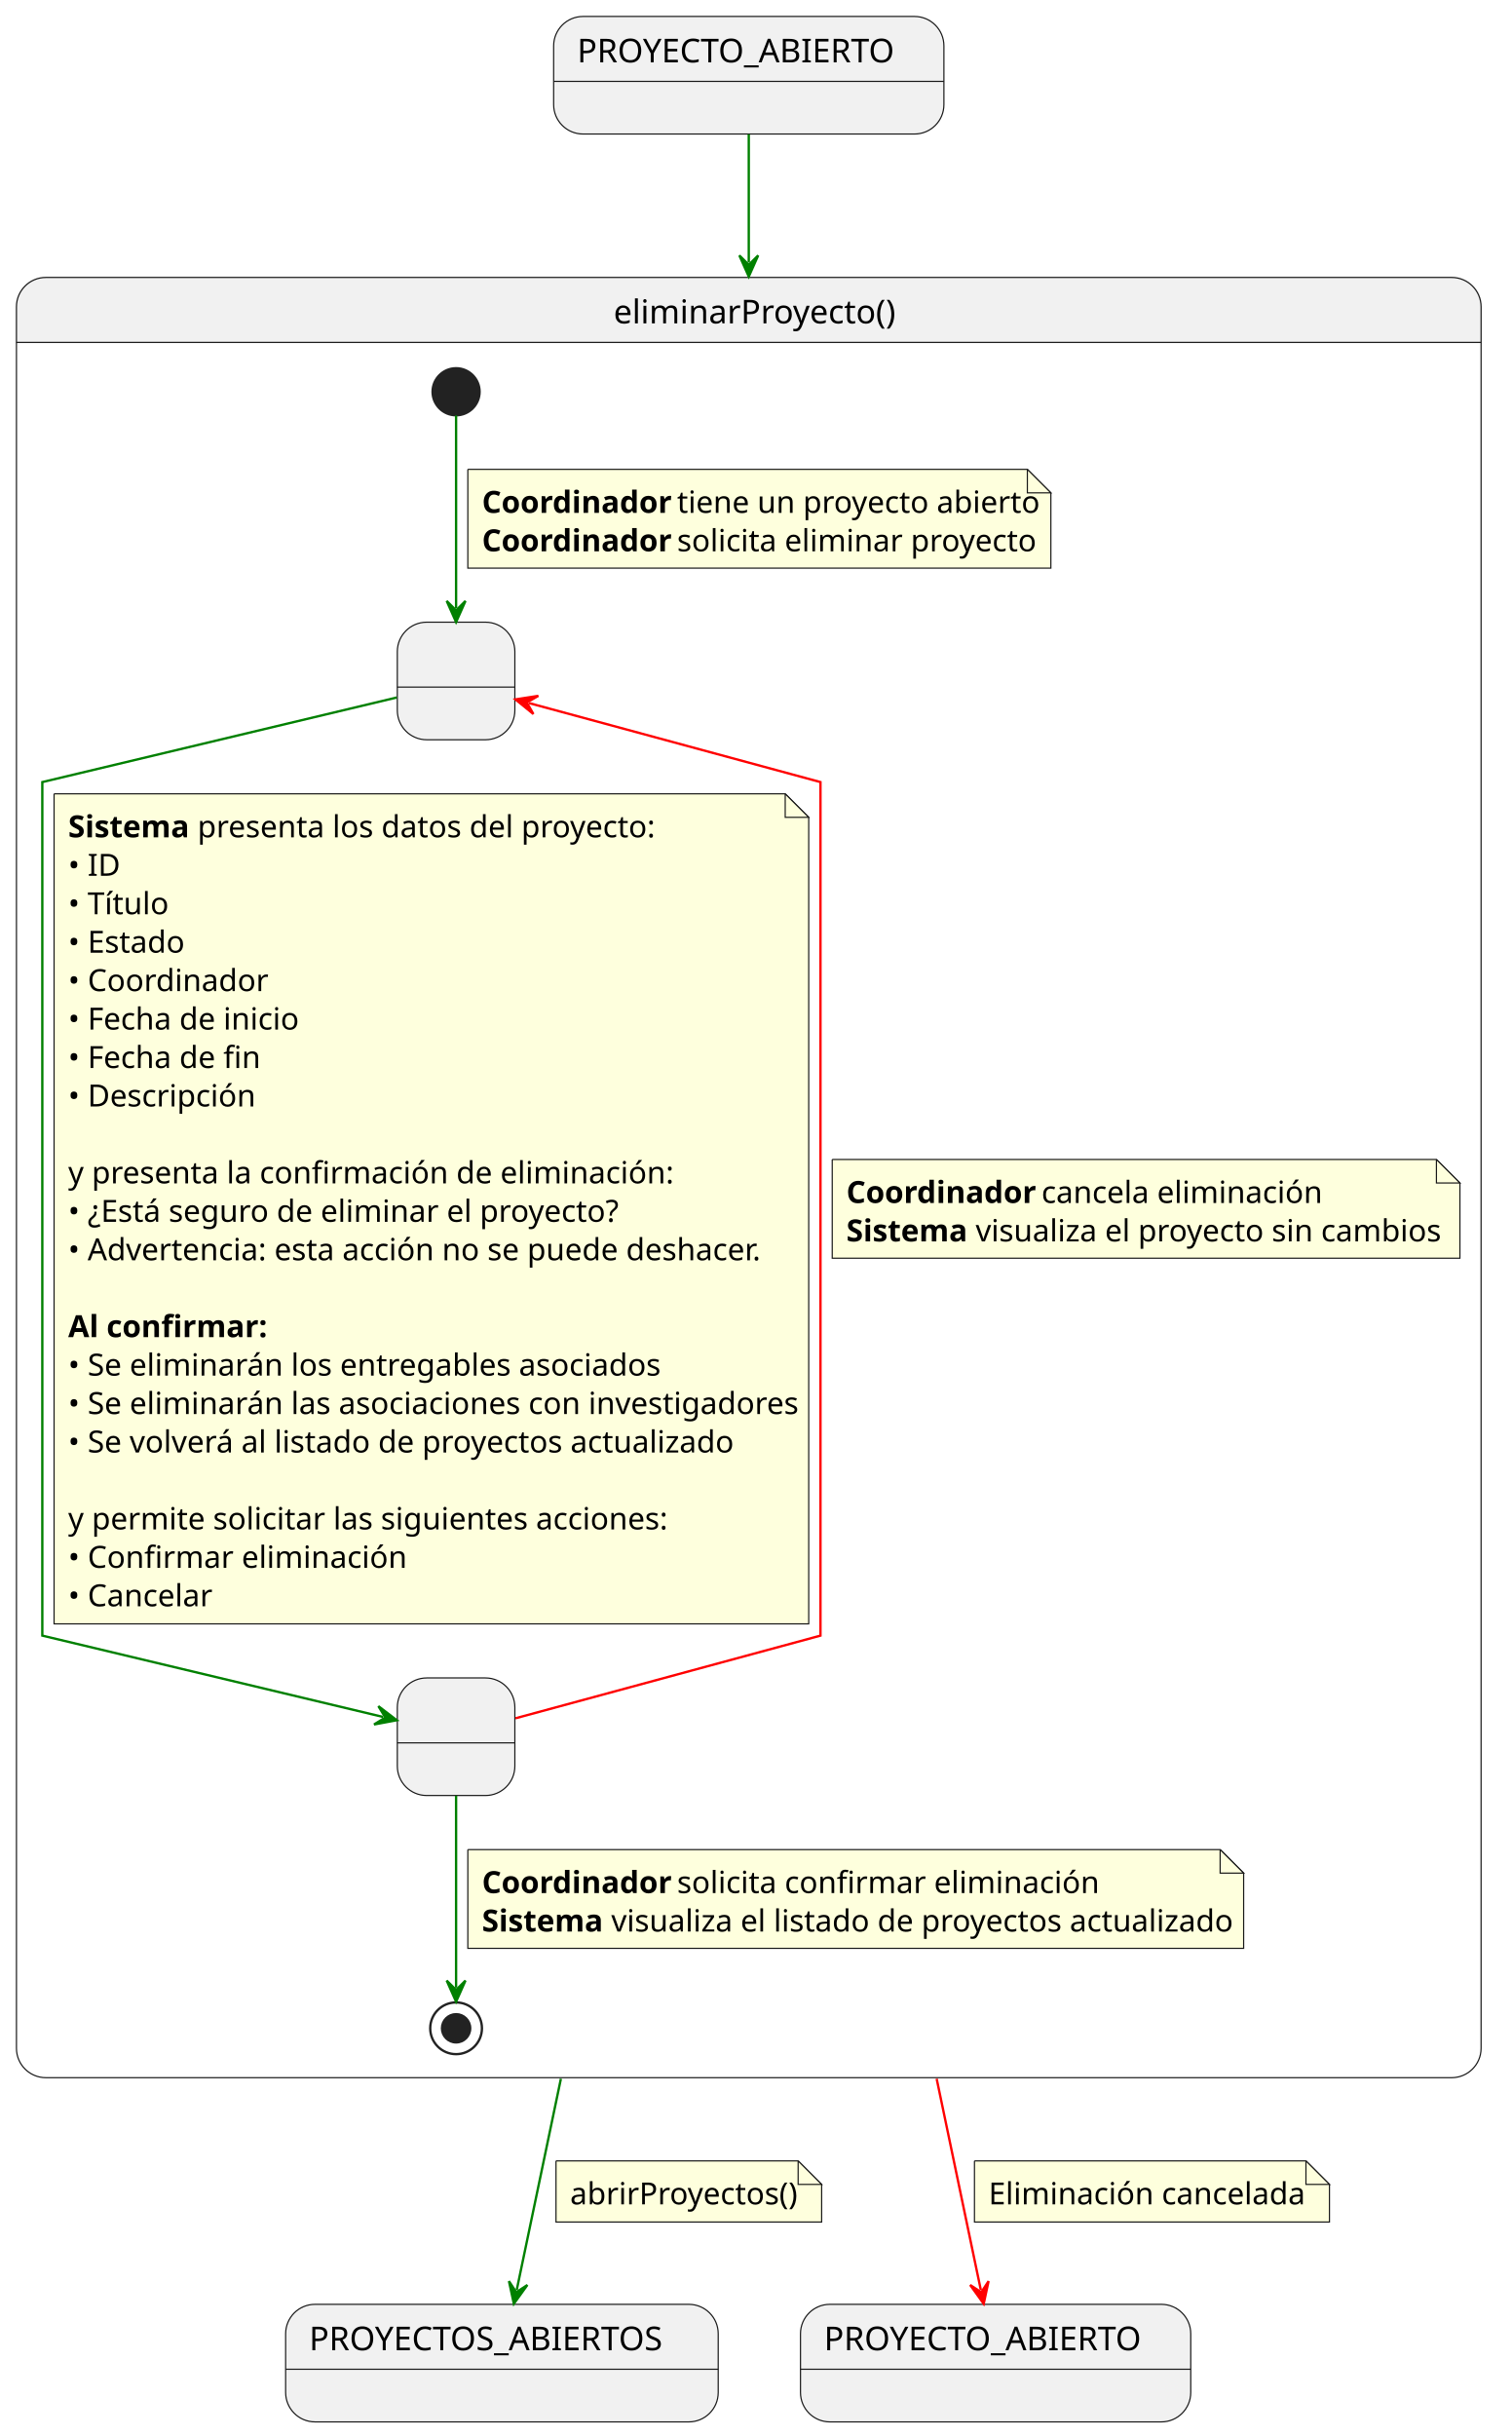
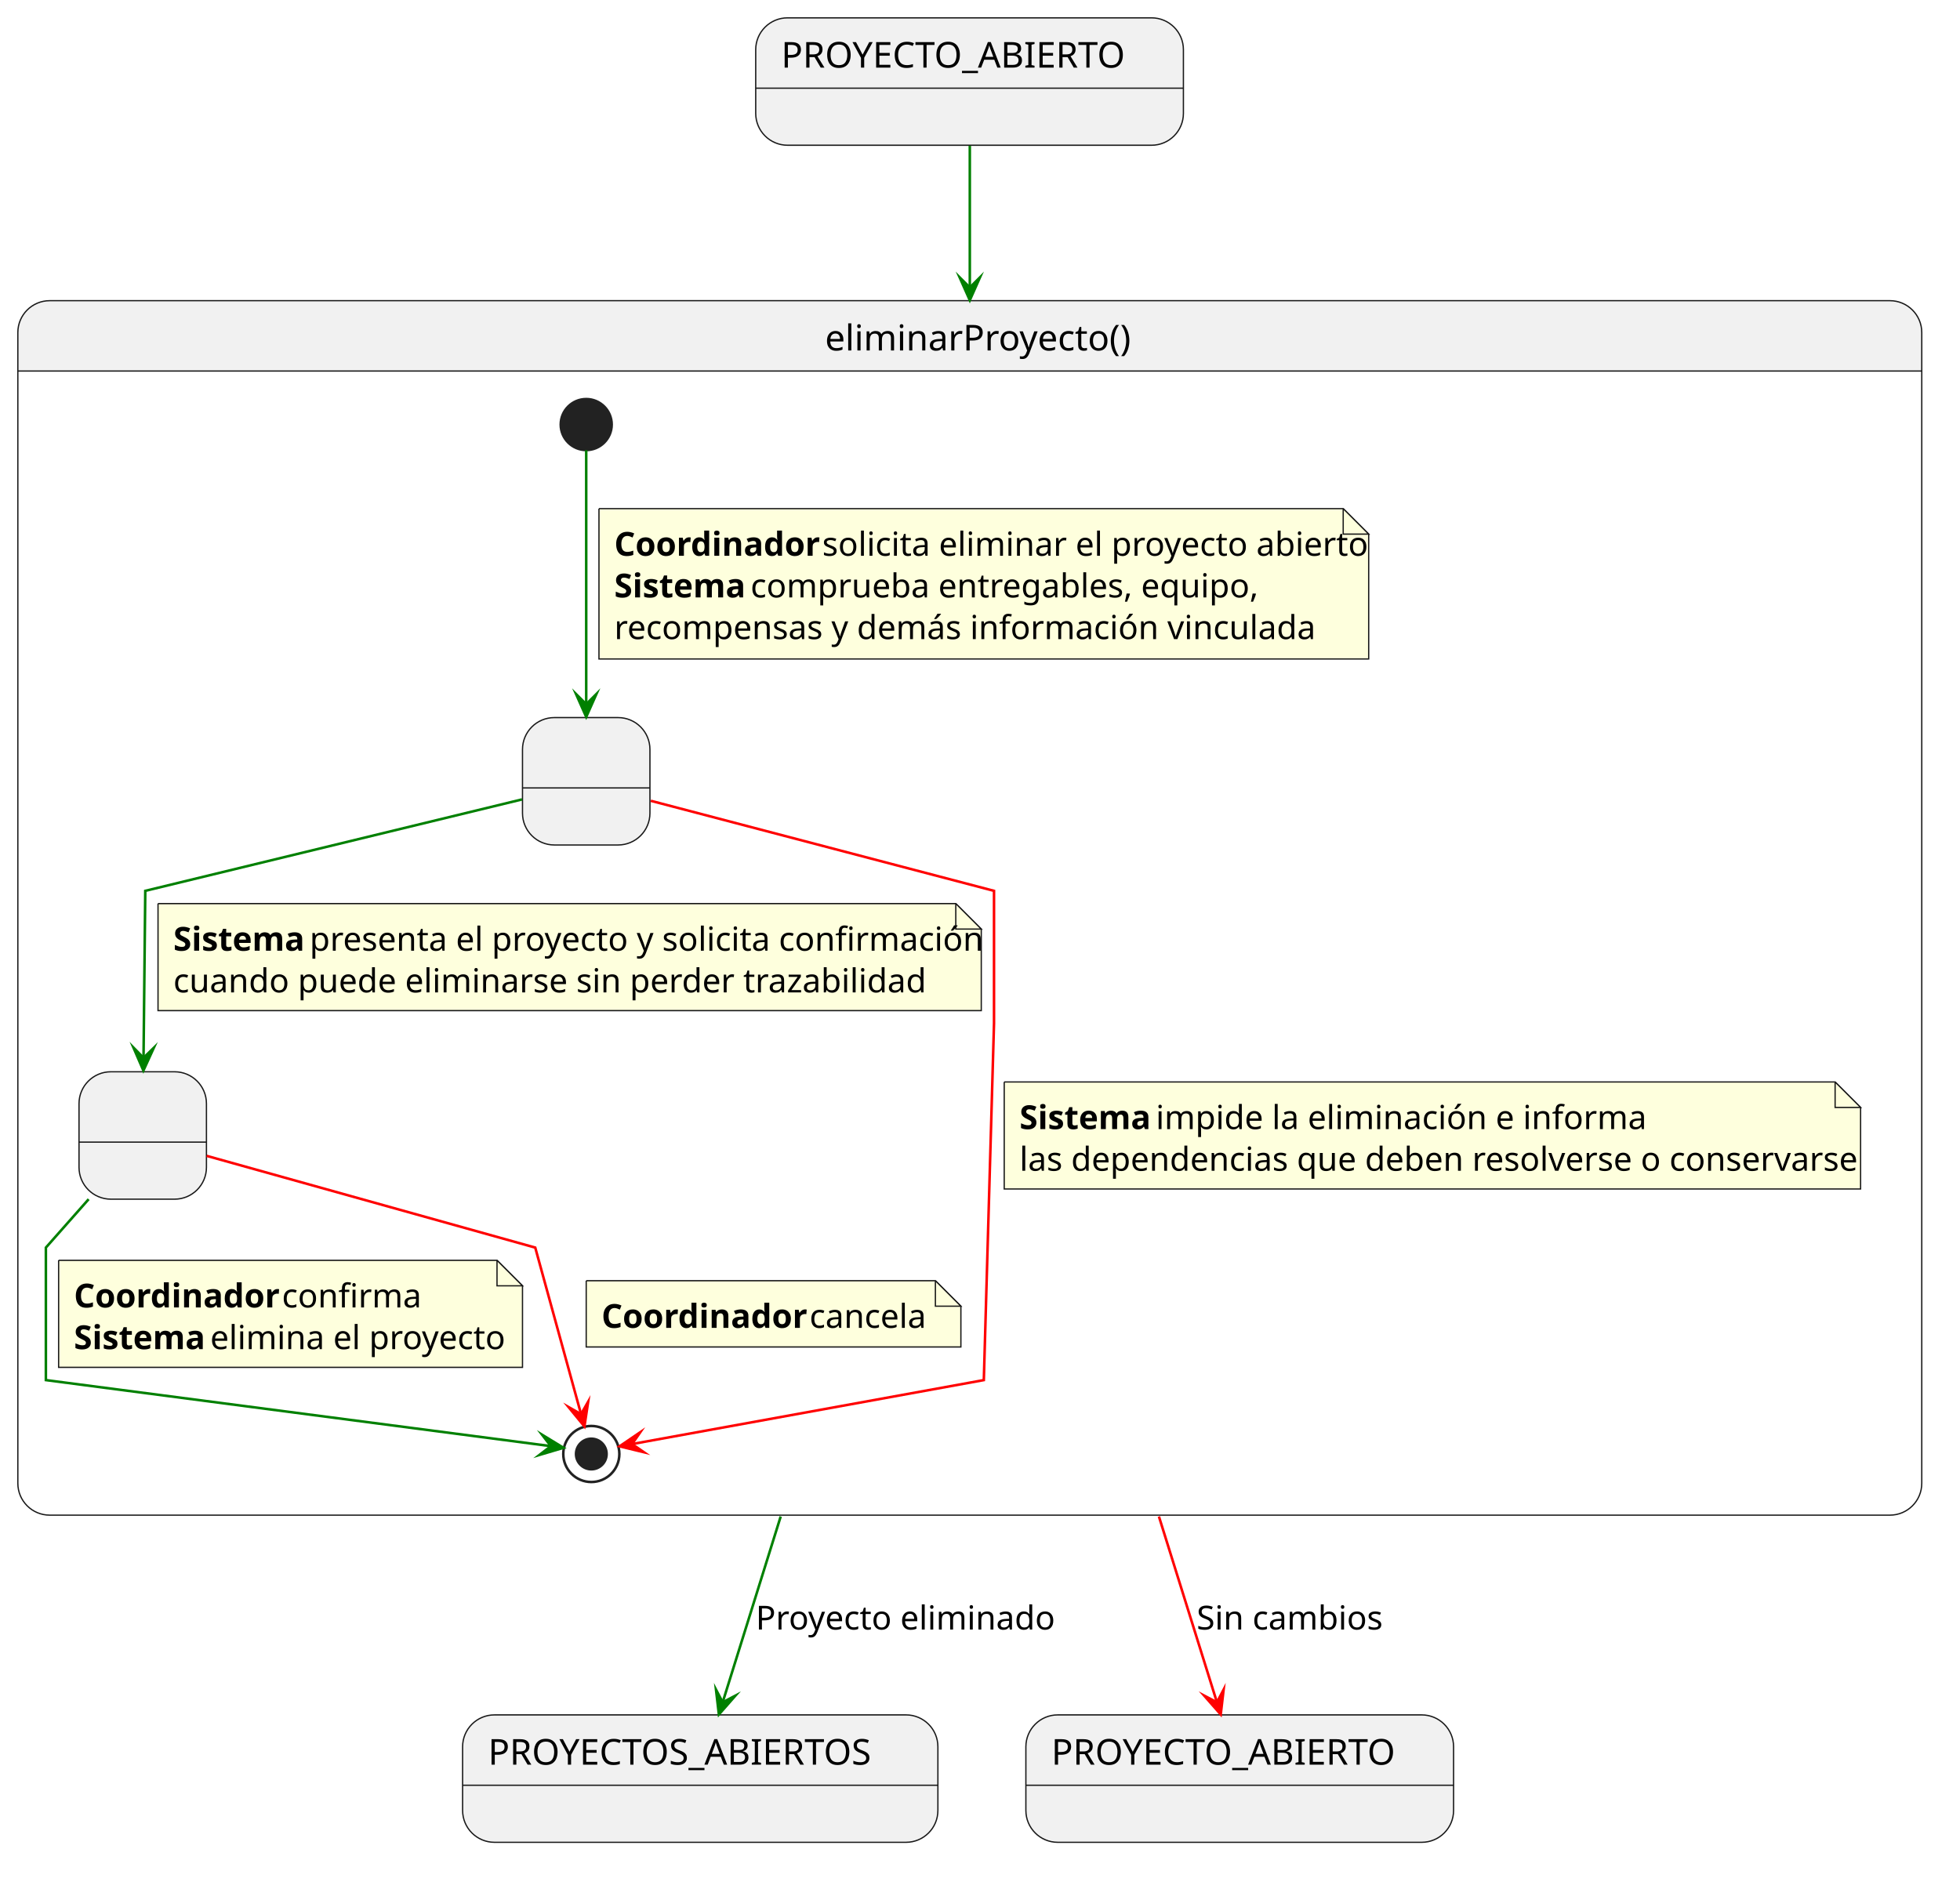
- <svg xmlns="http://www.w3.org/2000/svg" contentStyleType="text/css" height="1036px" preserveAspectRatio="none" style="width:643px;height:1036px;background:#FFFFFF;" version="1.1" viewBox="0 0 643 1036" width="643px" zoomAndPan="magnify">
+ <svg xmlns="http://www.w3.org/2000/svg" contentStyleType="text/css" data-diagram-type="STATE" height="737px" preserveAspectRatio="none" style="width:769px;height:737px;background:#FFFFFF;" version="1.1" viewBox="0 0 769 737" width="769px" zoomAndPan="magnify">
  <defs />
  <g>
-     <g id="in1">
-       <rect fill="#F1F1F1" height="50" rx="12.5" ry="12.5" style="stroke:#181818;stroke-width:0.5;" width="166" x="235.5" y="7" />
-       <line style="stroke:#181818;stroke-width:0.5;" x1="235.5" x2="401.5" y1="34.609" y2="34.609" />
-       <text fill="#000000" font-family="sans-serif" font-size="14" lengthAdjust="spacing" textLength="146" x="245.5" y="26.533">PROYECTO_ABIERTO</text>
+     <g class="entity" data-qualified-name="proyecto" data-source-line="3" id="ent0001">
+       <rect fill="#F1F1F1" height="50" rx="12.5" ry="12.5" style="stroke:#181818;stroke-width:0.5;" width="167.807" x="296.5" y="7" />
+       <line style="stroke:#181818;stroke-width:0.5;" x1="296.5" x2="464.307" y1="34.609" y2="34.609" />
+       <text fill="#000000" font-family="sans-serif" font-size="14" lengthAdjust="spacing" textLength="147.807" x="306.5" y="26.533">PROYECTO_ABIERTO</text>
    </g>
-     <path d="M19.5,118 L617.5,118 A12.5,12.5 0 0 1 630,130.5 L630,145.609 L7,145.609 L7,130.5 A12.5,12.5 0 0 1 19.5,118 " fill="#F1F1F1" style="stroke:#F1F1F1;stroke-width:1.0;" />
-     <rect fill="none" height="765.609" rx="12.5" ry="12.5" style="stroke:#181818;stroke-width:0.5;" width="623" x="7" y="118" />
-     <line style="stroke:#181818;stroke-width:0.5;" x1="7" x2="630" y1="145.609" y2="145.609" />
-     <text fill="#000000" font-family="sans-serif" font-size="14" lengthAdjust="spacing" textLength="115" x="261" y="137.533">eliminarProyecto()</text>
-     <g id="eliminarProyecto.MostrandoProyecto">
-       <rect fill="#F1F1F1" height="50" rx="12.5" ry="12.5" style="stroke:#181818;stroke-width:0.5;" width="50" x="169" y="264.609" />
-       <line style="stroke:#181818;stroke-width:0.5;" x1="169" x2="219" y1="292.219" y2="292.219" />
-       <text fill="#000000" font-family="sans-serif" font-size="14" lengthAdjust="spacing" textLength="4" x="192" y="284.143"> </text>
+     <g class="entity" data-qualified-name="eliminarProyecto" data-source-line="6" id="ent0002">
+       <path d="M19.5,118 L741.5,118 A12.5,12.5 0 0 1 754,130.5 L754,145.609 L7,145.609 L7,130.5 A12.5,12.5 0 0 1 19.5,118" fill="#F1F1F1" />
+       <rect fill="none" height="476.609" rx="12.5" ry="12.5" style="stroke:#181818;stroke-width:0.5;" width="747" x="7" y="118" />
+       <line style="stroke:#181818;stroke-width:0.5;" x1="7" x2="754" y1="145.609" y2="145.609" />
+       <text fill="#000000" font-family="sans-serif" font-size="14" lengthAdjust="spacing" textLength="113.586" x="323.707" y="137.533">eliminarProyecto()</text>
+       <g class="entity" data-qualified-name="eliminarProyecto.ComprobandoDependencias" data-source-line="7" id="ent0003">
+         <rect fill="#F1F1F1" height="50" rx="12.5" ry="12.5" style="stroke:#181818;stroke-width:0.5;" width="50" x="205" y="281.609" />
+         <line style="stroke:#181818;stroke-width:0.5;" x1="205" x2="255" y1="309.219" y2="309.219" />
+         <text fill="#000000" font-family="sans-serif" font-size="14" lengthAdjust="spacing" textLength="3.89" x="228.055" y="301.143"> </text>
+       </g>
+       <g class="entity" data-qualified-name="eliminarProyecto.ConfirmandoEliminacion" data-source-line="8" id="ent0004">
+         <rect fill="#F1F1F1" height="50" rx="12.5" ry="12.5" style="stroke:#181818;stroke-width:0.5;" width="50" x="31" y="420.609" />
+         <line style="stroke:#181818;stroke-width:0.5;" x1="31" x2="81" y1="448.219" y2="448.219" />
+         <text fill="#000000" font-family="sans-serif" font-size="14" lengthAdjust="spacing" textLength="3.89" x="54.055" y="440.143"> </text>
+       </g>
+       <g class="start_entity" data-qualified-name="eliminarProyecto..start.eliminarProyecto" data-source-line="10" id="ent0006">
+         <ellipse cx="230" cy="166.609" fill="#222222" rx="10" ry="10" style="stroke:#222222;stroke-width:1;" />
+       </g>
+       <g class="end_entity" data-qualified-name="eliminarProyecto..end.eliminarProyecto" data-source-line="17" id="ent0008">
+         <ellipse cx="232" cy="570.609" fill="none" rx="11" ry="11" style="stroke:#222222;stroke-width:1;" />
+         <ellipse cx="232" cy="570.609" fill="#222222" rx="6" ry="6" style="stroke:#222222;stroke-width:1;" />
+       </g>
+       <g class="link" data-entity-1="ent0006" data-entity-2="ent0003" data-link-type="dependency" data-source-line="10" id="lnk7">
+         <path d="M230,176.659 C230,197.649 230,245.199 230,276.359" fill="none" id="*start*eliminarProyecto-to-ComprobandoDependencias" style="stroke:#008000;stroke-width:1;" />
+         <polygon fill="#008000" points="230,281.359,234,272.359,230,276.359,226,272.359,230,281.359" style="stroke:#008000;stroke-width:1;stroke-linejoin:miter;stroke-miterlimit:10;" />
+         <path d="M235,199.609 L235,258.609 L537,258.609 L537,209.609 L527,199.609 L235,199.609" fill="#FEFFDD" style="stroke:#181818;stroke-width:0.5;" />
+         <path d="M527,199.609 L527,209.609 L537,209.609 L527,199.609" fill="#FEFFDD" style="stroke:#181818;stroke-width:0.5;" />
+         <text fill="#000000" font-family="sans-serif" font-size="13" font-weight="700" lengthAdjust="spacing" textLength="77.994" x="241" y="218.105">Coordinador</text>
+         <text fill="#000000" font-family="sans-serif" font-size="13" lengthAdjust="spacing" textLength="199.424" x="322.606" y="218.105">solicita eliminar el proyecto abierto</text>
+         <text fill="#000000" font-family="sans-serif" font-size="13" font-weight="700" lengthAdjust="spacing" textLength="49.861" x="241" y="234.456">Sistema</text>
+         <text fill="#000000" font-family="sans-serif" font-size="13" lengthAdjust="spacing" textLength="186.462" x="294.473" y="234.456">comprueba entregables, equipo,</text>
+         <text fill="#000000" font-family="sans-serif" font-size="13" lengthAdjust="spacing" textLength="260.127" x="241" y="250.808">recompensas y demás información vinculada</text>
+       </g>
+       <g class="link" data-entity-1="ent0003" data-entity-2="ent0008" data-link-type="dependency" data-source-line="17" id="lnk9">
+         <path d="M255.35,314.269 C300.47,326.109 390,349.609 390,349.609 C390,349.609 390,401.609 390,401.609 C390,401.609 386,541.609 386,541.609 C386,541.609 283.309,560.285 247.999,566.705" fill="none" id="ComprobandoDependencias-to-*end*eliminarProyecto" style="stroke:#FF0000;stroke-width:1;" />
+         <polygon fill="#FF0000" points="243.08,567.599,252.65,569.925,247.999,566.705,251.219,562.054,243.08,567.599" style="stroke:#FF0000;stroke-width:1;stroke-linejoin:miter;stroke-miterlimit:10;" />
+         <path d="M394,424.609 L394,466.609 L730,466.609 L730,434.609 L720,424.609 L394,424.609" fill="#FEFFDD" style="stroke:#181818;stroke-width:0.5;" />
+         <path d="M720,424.609 L720,434.609 L730,434.609 L720,424.609" fill="#FEFFDD" style="stroke:#181818;stroke-width:0.5;" />
+         <text fill="#000000" font-family="sans-serif" font-size="13" font-weight="700" lengthAdjust="spacing" textLength="49.861" x="400" y="443.104">Sistema</text>
+         <text fill="#000000" font-family="sans-serif" font-size="13" lengthAdjust="spacing" textLength="178.471" x="453.473" y="443.104">impide la eliminación e informa</text>
+         <text fill="#000000" font-family="sans-serif" font-size="13" lengthAdjust="spacing" textLength="315.091" x="400" y="459.456">las dependencias que deben resolverse o conservarse</text>
+       </g>
+       <g class="link" data-entity-1="ent0003" data-entity-2="ent0004" data-link-type="dependency" data-source-line="23" id="lnk10">
+         <path d="M204.84,313.719 C156.86,325.369 57,349.609 57,349.609 C57,349.609 56.602,387 56.312,415.15" fill="none" id="ComprobandoDependencias-to-ConfirmandoEliminacion" style="stroke:#008000;stroke-width:1;" />
+         <polygon fill="#008000" points="56.26,420.149,60.352,411.191,56.312,415.15,52.353,411.109,56.26,420.149" style="stroke:#008000;stroke-width:1;stroke-linejoin:miter;stroke-miterlimit:10;" />
+         <path d="M62,354.609 L62,396.609 L385,396.609 L385,364.609 L375,354.609 L62,354.609" fill="#FEFFDD" style="stroke:#181818;stroke-width:0.5;" />
+         <path d="M375,354.609 L375,364.609 L385,364.609 L375,354.609" fill="#FEFFDD" style="stroke:#181818;stroke-width:0.5;" />
+         <text fill="#000000" font-family="sans-serif" font-size="13" font-weight="700" lengthAdjust="spacing" textLength="49.861" x="68" y="373.104">Sistema</text>
+         <text fill="#000000" font-family="sans-serif" font-size="13" lengthAdjust="spacing" textLength="248.561" x="121.473" y="373.104">presenta el proyecto y solicita confirmación</text>
+         <text fill="#000000" font-family="sans-serif" font-size="13" lengthAdjust="spacing" textLength="276.783" x="68" y="389.456">cuando puede eliminarse sin perder trazabilidad</text>
+       </g>
+       <g class="link" data-entity-1="ent0004" data-entity-2="ent0008" data-link-type="dependency" data-source-line="29" id="lnk11">
+         <path d="M34.78,470.619 C26.07,480.469 18,489.609 18,489.609 C18,489.609 18,541.609 18,541.609 C18,541.609 172.522,561.831 216.132,567.531" fill="none" id="ConfirmandoEliminacion-to-*end*eliminarProyecto" style="stroke:#008000;stroke-width:1;" />
+         <polygon fill="#008000" points="221.09,568.179,212.684,563.047,216.132,567.531,211.648,570.979,221.09,568.179" style="stroke:#008000;stroke-width:1;stroke-linejoin:miter;stroke-miterlimit:10;" />
+         <path d="M23,494.609 L23,536.609 L205,536.609 L205,504.609 L195,494.609 L23,494.609" fill="#FEFFDD" style="stroke:#181818;stroke-width:0.5;" />
+         <path d="M195,494.609 L195,504.609 L205,504.609 L195,494.609" fill="#FEFFDD" style="stroke:#181818;stroke-width:0.5;" />
+         <text fill="#000000" font-family="sans-serif" font-size="13" font-weight="700" lengthAdjust="spacing" textLength="77.994" x="29" y="513.105">Coordinador</text>
+         <text fill="#000000" font-family="sans-serif" font-size="13" lengthAdjust="spacing" textLength="49.848" x="110.606" y="513.105">confirma</text>
+         <text fill="#000000" font-family="sans-serif" font-size="13" font-weight="700" lengthAdjust="spacing" textLength="49.861" x="29" y="529.456">Sistema</text>
+         <text fill="#000000" font-family="sans-serif" font-size="13" lengthAdjust="spacing" textLength="108.386" x="82.473" y="529.456">elimina el proyecto</text>
+       </g>
+       <g class="link" data-entity-1="ent0004" data-entity-2="ent0008" data-link-type="dependency" data-source-line="35" id="lnk12">
+         <path d="M81.09,453.609 C124.72,465.799 210,489.609 210,489.609 C210,489.609 222.105,533.618 227.975,554.978" fill="none" id="ConfirmandoEliminacion-to-*end*eliminarProyecto-1" style="stroke:#FF0000;stroke-width:1;" />
+         <polygon fill="#FF0000" points="229.3,559.799,230.772,550.061,227.975,554.978,223.058,552.181,229.3,559.799" style="stroke:#FF0000;stroke-width:1;stroke-linejoin:miter;stroke-miterlimit:10;" />
+         <path d="M230,502.609 L230,528.609 L377,528.609 L377,512.609 L367,502.609 L230,502.609" fill="#FEFFDD" style="stroke:#181818;stroke-width:0.5;" />
+         <path d="M367,502.609 L367,512.609 L377,512.609 L367,502.609" fill="#FEFFDD" style="stroke:#181818;stroke-width:0.5;" />
+         <text fill="#000000" font-family="sans-serif" font-size="13" font-weight="700" lengthAdjust="spacing" textLength="77.994" x="236" y="521.105">Coordinador</text>
+         <text fill="#000000" font-family="sans-serif" font-size="13" lengthAdjust="spacing" textLength="44.808" x="317.606" y="521.105">cancela</text>
+       </g>
    </g>
-     <g id="eliminarProyecto.ConfirmandoEliminacion">
-       <rect fill="#F1F1F1" height="50" rx="12.5" ry="12.5" style="stroke:#181818;stroke-width:0.5;" width="50" x="169" y="713.609" />
-       <line style="stroke:#181818;stroke-width:0.5;" x1="169" x2="219" y1="741.219" y2="741.219" />
-       <text fill="#000000" font-family="sans-serif" font-size="14" lengthAdjust="spacing" textLength="4" x="192" y="733.143"> </text>
+     <g class="entity" data-qualified-name="PROYECTOS_ABIERTOS" data-source-line="41" id="ent0013">
+       <rect fill="#F1F1F1" height="50" rx="12.5" ry="12.5" style="stroke:#181818;stroke-width:0.5;" width="186.482" x="181.5" y="673" />
+       <line style="stroke:#181818;stroke-width:0.5;" x1="181.5" x2="367.982" y1="700.609" y2="700.609" />
+       <text fill="#000000" font-family="sans-serif" font-size="14" lengthAdjust="spacing" textLength="166.482" x="191.5" y="692.533">PROYECTOS_ABIERTOS</text>
    </g>
-     <ellipse cx="194" cy="166.609" fill="#222222" rx="10" ry="10" style="stroke:#222222;stroke-width:1.0;" />
-     <ellipse cx="194" cy="862.609" fill="none" rx="11" ry="11" style="stroke:#222222;stroke-width:1.0;" />
-     <ellipse cx="194" cy="862.609" fill="#222222" rx="6" ry="6" style="stroke:#222222;stroke-width:1.0;" />
-     <g id="link_*start*eliminarProyecto_MostrandoProyecto">
-       <path d="M194,176.699 C194,195.169 194,231.589 194,258.579 " fill="none" id="*start*eliminarProyecto-to-MostrandoProyecto" style="stroke:#008000;stroke-width:1.0;" />
-       <polygon fill="#008000" points="194,264.579,198,255.579,194,259.579,190,255.579,194,264.579" style="stroke:#008000;stroke-width:1.0;" />
-       <path d="M199,199.609 L199,241.609 L447,241.609 L447,209.609 L437,199.609 L199,199.609 " fill="#FEFFDD" style="stroke:#181818;stroke-width:0.5;" />
-       <path d="M437,199.609 L437,209.609 L447,209.609 L437,199.609 " fill="#FEFFDD" style="stroke:#181818;stroke-width:0.5;" />
-       <text fill="#000000" font-family="sans-serif" font-size="13" font-weight="bold" lengthAdjust="spacing" textLength="79" x="205" y="218.105">Coordinador</text>
-       <text fill="#000000" font-family="sans-serif" font-size="13" lengthAdjust="spacing" textLength="143" x="288" y="218.105">tiene un proyecto abierto</text>
-       <text fill="#000000" font-family="sans-serif" font-size="13" font-weight="bold" lengthAdjust="spacing" textLength="79" x="205" y="234.456">Coordinador</text>
-       <text fill="#000000" font-family="sans-serif" font-size="13" lengthAdjust="spacing" textLength="144" x="288" y="234.456">solicita eliminar proyecto</text>
+     <g class="entity" data-qualified-name="PROYECTO_ABIERTO" data-source-line="42" id="ent0015">
+       <rect fill="#F1F1F1" height="50" rx="12.5" ry="12.5" style="stroke:#181818;stroke-width:0.5;" width="167.807" x="402.5" y="673" />
+       <line style="stroke:#181818;stroke-width:0.5;" x1="402.5" x2="570.307" y1="700.609" y2="700.609" />
+       <text fill="#000000" font-family="sans-serif" font-size="14" lengthAdjust="spacing" textLength="147.807" x="412.5" y="692.533">PROYECTO_ABIERTO</text>
    </g>
-     <g id="link_MostrandoProyecto_ConfirmandoEliminacion">
-       <path d="M168.78,296.629 C120.12,308.239 18,332.609 18,332.609 C18,332.609 18,695.609 18,695.609 C18,695.609 114.284,718.587 162.944,730.197 " fill="none" id="MostrandoProyecto-to-ConfirmandoEliminacion" style="stroke:#008000;stroke-width:1.0;" />
-       <polygon fill="#008000" points="168.78,731.589,160.954,725.61,163.917,730.429,159.097,733.391,168.78,731.589" style="stroke:#008000;stroke-width:1.0;" />
-       <path d="M23,337.609 L23,690.609 L344,690.609 L344,347.609 L334,337.609 L23,337.609 " fill="#FEFFDD" style="stroke:#181818;stroke-width:0.5;" />
-       <path d="M334,337.609 L334,347.609 L344,347.609 L334,337.609 " fill="#FEFFDD" style="stroke:#181818;stroke-width:0.5;" />
-       <text fill="#000000" font-family="sans-serif" font-size="13" font-weight="bold" lengthAdjust="spacing" textLength="51" x="29" y="356.104">Sistema</text>
-       <text fill="#000000" font-family="sans-serif" font-size="13" lengthAdjust="spacing" textLength="186" x="84" y="356.104">presenta los datos del proyecto:</text>
-       <text fill="#000000" font-family="sans-serif" font-size="13" lengthAdjust="spacing" textLength="21" x="29" y="372.456">• ID</text>
-       <text fill="#000000" font-family="sans-serif" font-size="13" lengthAdjust="spacing" textLength="40" x="29" y="388.808">• Título</text>
-       <text fill="#000000" font-family="sans-serif" font-size="13" lengthAdjust="spacing" textLength="50" x="29" y="405.159">• Estado</text>
-       <text fill="#000000" font-family="sans-serif" font-size="13" lengthAdjust="spacing" textLength="78" x="29" y="421.511">• Coordinador</text>
-       <text fill="#000000" font-family="sans-serif" font-size="13" lengthAdjust="spacing" textLength="97" x="29" y="437.862">• Fecha de inicio</text>
-       <text fill="#000000" font-family="sans-serif" font-size="13" lengthAdjust="spacing" textLength="80" x="29" y="454.214">• Fecha de fin</text>
-       <text fill="#000000" font-family="sans-serif" font-size="13" lengthAdjust="spacing" textLength="77" x="29" y="470.565">• Descripción</text>
-       <text fill="#000000" font-family="sans-serif" font-size="13" lengthAdjust="spacing" textLength="4" x="29" y="486.917"> </text>
-       <text fill="#000000" font-family="sans-serif" font-size="13" lengthAdjust="spacing" textLength="243" x="29" y="503.269">y presenta la confirmación de eliminación:</text>
-       <text fill="#000000" font-family="sans-serif" font-size="13" lengthAdjust="spacing" textLength="229" x="29" y="519.62">• ¿Está seguro de eliminar el proyecto?</text>
-       <text fill="#000000" font-family="sans-serif" font-size="13" lengthAdjust="spacing" textLength="287" x="29" y="535.972">• Advertencia: esta acción no se puede deshacer.</text>
-       <text fill="#000000" font-family="sans-serif" font-size="13" lengthAdjust="spacing" textLength="4" x="29" y="552.323"> </text>
-       <text fill="#000000" font-family="sans-serif" font-size="13" font-weight="bold" lengthAdjust="spacing" textLength="82" x="29" y="568.675">Al confirmar:</text>
-       <text fill="#000000" font-family="sans-serif" font-size="13" lengthAdjust="spacing" textLength="243" x="29" y="585.026">• Se eliminarán los entregables asociados</text>
-       <text fill="#000000" font-family="sans-serif" font-size="13" lengthAdjust="spacing" textLength="300" x="29" y="601.378">• Se eliminarán las asociaciones con investigadores</text>
-       <text fill="#000000" font-family="sans-serif" font-size="13" lengthAdjust="spacing" textLength="272" x="29" y="617.73">• Se volverá al listado de proyectos actualizado</text>
-       <text fill="#000000" font-family="sans-serif" font-size="13" lengthAdjust="spacing" textLength="4" x="29" y="634.081"> </text>
-       <text fill="#000000" font-family="sans-serif" font-size="13" lengthAdjust="spacing" textLength="247" x="29" y="650.433">y permite solicitar las siguientes acciones:</text>
-       <text fill="#000000" font-family="sans-serif" font-size="13" lengthAdjust="spacing" textLength="133" x="29" y="666.784">• Confirmar eliminación</text>
-       <text fill="#000000" font-family="sans-serif" font-size="13" lengthAdjust="spacing" textLength="60" x="29" y="683.136">• Cancelar</text>
+     <g class="link" data-entity-1="ent0001" data-entity-2="ent0002" data-link-type="dependency" data-source-line="4" id="lnk5">
+       <path d="M380.5,57.24 C380.5,72.4 380.5,88.62 380.5,112.83" fill="none" id="proyecto-to-eliminarProyecto" style="stroke:#008000;stroke-width:1;" />
+       <polygon fill="#008000" points="380.5,117.83,384.5,108.83,380.5,112.83,376.5,108.83,380.5,117.83" style="stroke:#008000;stroke-width:1;stroke-linejoin:miter;stroke-miterlimit:10;" />
    </g>
-     <g id="link_ConfirmandoEliminacion_*end*eliminarProyecto">
-       <path d="M194,763.709 C194,790.379 194,826.109 194,845.309 " fill="none" id="ConfirmandoEliminacion-to-*end*eliminarProyecto" style="stroke:#008000;stroke-width:1.0;" />
-       <polygon fill="#008000" points="194,851.309,198,842.309,194,846.309,190,842.309,194,851.309" style="stroke:#008000;stroke-width:1.0;" />
-       <path d="M199,786.609 L199,828.609 L529,828.609 L529,796.609 L519,786.609 L199,786.609 " fill="#FEFFDD" style="stroke:#181818;stroke-width:0.5;" />
-       <path d="M519,786.609 L519,796.609 L529,796.609 L519,786.609 " fill="#FEFFDD" style="stroke:#181818;stroke-width:0.5;" />
-       <text fill="#000000" font-family="sans-serif" font-size="13" font-weight="bold" lengthAdjust="spacing" textLength="79" x="205" y="805.105">Coordinador</text>
-       <text fill="#000000" font-family="sans-serif" font-size="13" lengthAdjust="spacing" textLength="167" x="288" y="805.105">solicita confirmar eliminación</text>
-       <text fill="#000000" font-family="sans-serif" font-size="13" font-weight="bold" lengthAdjust="spacing" textLength="51" x="205" y="821.456">Sistema</text>
-       <text fill="#000000" font-family="sans-serif" font-size="13" lengthAdjust="spacing" textLength="254" x="260" y="821.456">visualiza el listado de proyectos actualizado</text>
+     <g class="link" data-entity-1="ent0002" data-entity-2="ent0013" data-link-type="dependency" data-source-line="41" id="lnk14">
+       <path d="M306.3,595.14 C296.49,626.56 289.329,649.497 283.539,668.057" fill="none" id="eliminarProyecto-to-PROYECTOS_ABIERTOS" style="stroke:#008000;stroke-width:1;" />
+       <polygon fill="#008000" points="282.05,672.83,288.549,665.43,283.539,668.057,280.912,663.047,282.05,672.83" style="stroke:#008000;stroke-width:1;stroke-linejoin:miter;stroke-miterlimit:10;" />
+       <text fill="#000000" font-family="sans-serif" font-size="13" lengthAdjust="spacing" textLength="110.557" x="296.5" y="639.495">Proyecto eliminado</text>
    </g>
-     <g id="link_ConfirmandoEliminacion_MostrandoProyecto">
-       <path d="M219.25,730.769 C263.17,718.869 349,695.609 349,695.609 C349,695.609 349,332.609 349,332.609 C349,332.609 268.961,310.918 225.041,299.019 " fill="none" id="ConfirmandoEliminacion-to-MostrandoProyecto" style="stroke:#FF0000;stroke-width:1.0;" />
-       <polygon fill="#FF0000" points="219.25,297.449,226.891,303.664,224.076,298.757,228.983,295.942,219.25,297.449" style="stroke:#FF0000;stroke-width:1.0;" />
-       <path d="M354,493.109 L354,535.109 L621,535.109 L621,503.109 L611,493.109 L354,493.109 " fill="#FEFFDD" style="stroke:#181818;stroke-width:0.5;" />
-       <path d="M611,493.109 L611,503.109 L621,503.109 L611,493.109 " fill="#FEFFDD" style="stroke:#181818;stroke-width:0.5;" />
-       <text fill="#000000" font-family="sans-serif" font-size="13" font-weight="bold" lengthAdjust="spacing" textLength="79" x="360" y="511.604">Coordinador</text>
-       <text fill="#000000" font-family="sans-serif" font-size="13" lengthAdjust="spacing" textLength="114" x="443" y="511.604">cancela eliminación</text>
-       <text fill="#000000" font-family="sans-serif" font-size="13" font-weight="bold" lengthAdjust="spacing" textLength="51" x="360" y="527.956">Sistema</text>
-       <text fill="#000000" font-family="sans-serif" font-size="13" lengthAdjust="spacing" textLength="191" x="415" y="527.956">visualiza el proyecto sin cambios</text>
-     </g>
-     <g id="PROYECTOS_ABIERTOS">
-       <rect fill="#F1F1F1" height="50" rx="12.5" ry="12.5" style="stroke:#181818;stroke-width:0.5;" width="184" x="121.5" y="980" />
-       <line style="stroke:#181818;stroke-width:0.5;" x1="121.5" x2="305.5" y1="1007.609" y2="1007.609" />
-       <text fill="#000000" font-family="sans-serif" font-size="14" lengthAdjust="spacing" textLength="164" x="131.5" y="999.533">PROYECTOS_ABIERTOS</text>
-     </g>
-     <g id="PROYECTO_ABIERTO">
-       <rect fill="#F1F1F1" height="50" rx="12.5" ry="12.5" style="stroke:#181818;stroke-width:0.5;" width="166" x="340.5" y="980" />
-       <line style="stroke:#181818;stroke-width:0.5;" x1="340.5" x2="506.5" y1="1007.609" y2="1007.609" />
-       <text fill="#000000" font-family="sans-serif" font-size="14" lengthAdjust="spacing" textLength="146" x="350.5" y="999.533">PROYECTO_ABIERTO</text>
-     </g>
-     <g id="link_in1_eliminarProyecto">
-       <path d="M318.5,57.12 C318.5,71.97 318.5,86.89 318.5,111.63 " fill="none" id="in1-to-eliminarProyecto" style="stroke:#008000;stroke-width:1.0;" />
-       <polygon fill="#008000" points="318.5,117.63,322.5,108.63,318.5,112.63,314.5,108.63,318.5,117.63" style="stroke:#008000;stroke-width:1.0;" />
-     </g>
-     <g id="link_eliminarProyecto_PROYECTOS_ABIERTOS">
-       <path d="M238.58,884.08 C230.16,924.35 224.267,952.497 219.797,973.897 " fill="none" id="eliminarProyecto-to-PROYECTOS_ABIERTOS" style="stroke:#008000;stroke-width:1.0;" />
-       <polygon fill="#008000" points="218.57,979.77,224.326,971.778,219.592,974.876,216.495,970.142,218.57,979.77" style="stroke:#008000;stroke-width:1.0;" />
-       <path d="M236.5,919 L236.5,945 L349.5,945 L349.5,929 L339.5,919 L236.5,919 " fill="#FEFFDD" style="stroke:#181818;stroke-width:0.5;" />
-       <path d="M339.5,919 L339.5,929 L349.5,929 L339.5,919 " fill="#FEFFDD" style="stroke:#181818;stroke-width:0.5;" />
-       <text fill="#000000" font-family="sans-serif" font-size="13" lengthAdjust="spacing" textLength="92" x="242.5" y="937.495">abrirProyectos()</text>
-     </g>
-     <g id="link_eliminarProyecto_PROYECTO_ABIERTO">
-       <path d="M398.42,884.08 C406.84,924.35 412.733,952.497 417.203,973.897 " fill="none" id="eliminarProyecto-to-PROYECTO_ABIERTO" style="stroke:#FF0000;stroke-width:1.0;" />
-       <polygon fill="#FF0000" points="418.43,979.77,420.505,970.142,417.408,974.876,412.674,971.778,418.43,979.77" style="stroke:#FF0000;stroke-width:1.0;" />
-       <path d="M414.5,919 L414.5,945 L565.5,945 L565.5,929 L555.5,919 L414.5,919 " fill="#FEFFDD" style="stroke:#181818;stroke-width:0.5;" />
-       <path d="M555.5,919 L555.5,929 L565.5,929 L555.5,919 " fill="#FEFFDD" style="stroke:#181818;stroke-width:0.5;" />
-       <text fill="#000000" font-family="sans-serif" font-size="13" lengthAdjust="spacing" textLength="130" x="420.5" y="937.495">Eliminación cancelada</text>
+     <g class="link" data-entity-1="ent0002" data-entity-2="ent0015" data-link-type="dependency" data-source-line="42" id="lnk16">
+       <path d="M454.7,595.14 C464.51,626.56 471.671,649.497 477.461,668.057" fill="none" id="eliminarProyecto-to-PROYECTO_ABIERTO" style="stroke:#FF0000;stroke-width:1;" />
+       <polygon fill="#FF0000" points="478.95,672.83,480.088,663.047,477.461,668.057,472.451,665.43,478.95,672.83" style="stroke:#FF0000;stroke-width:1;stroke-linejoin:miter;stroke-miterlimit:10;" />
+       <text fill="#000000" font-family="sans-serif" font-size="13" lengthAdjust="spacing" textLength="70.808" x="469.5" y="639.495">Sin cambios</text>
    </g>
  </g>
</svg>
